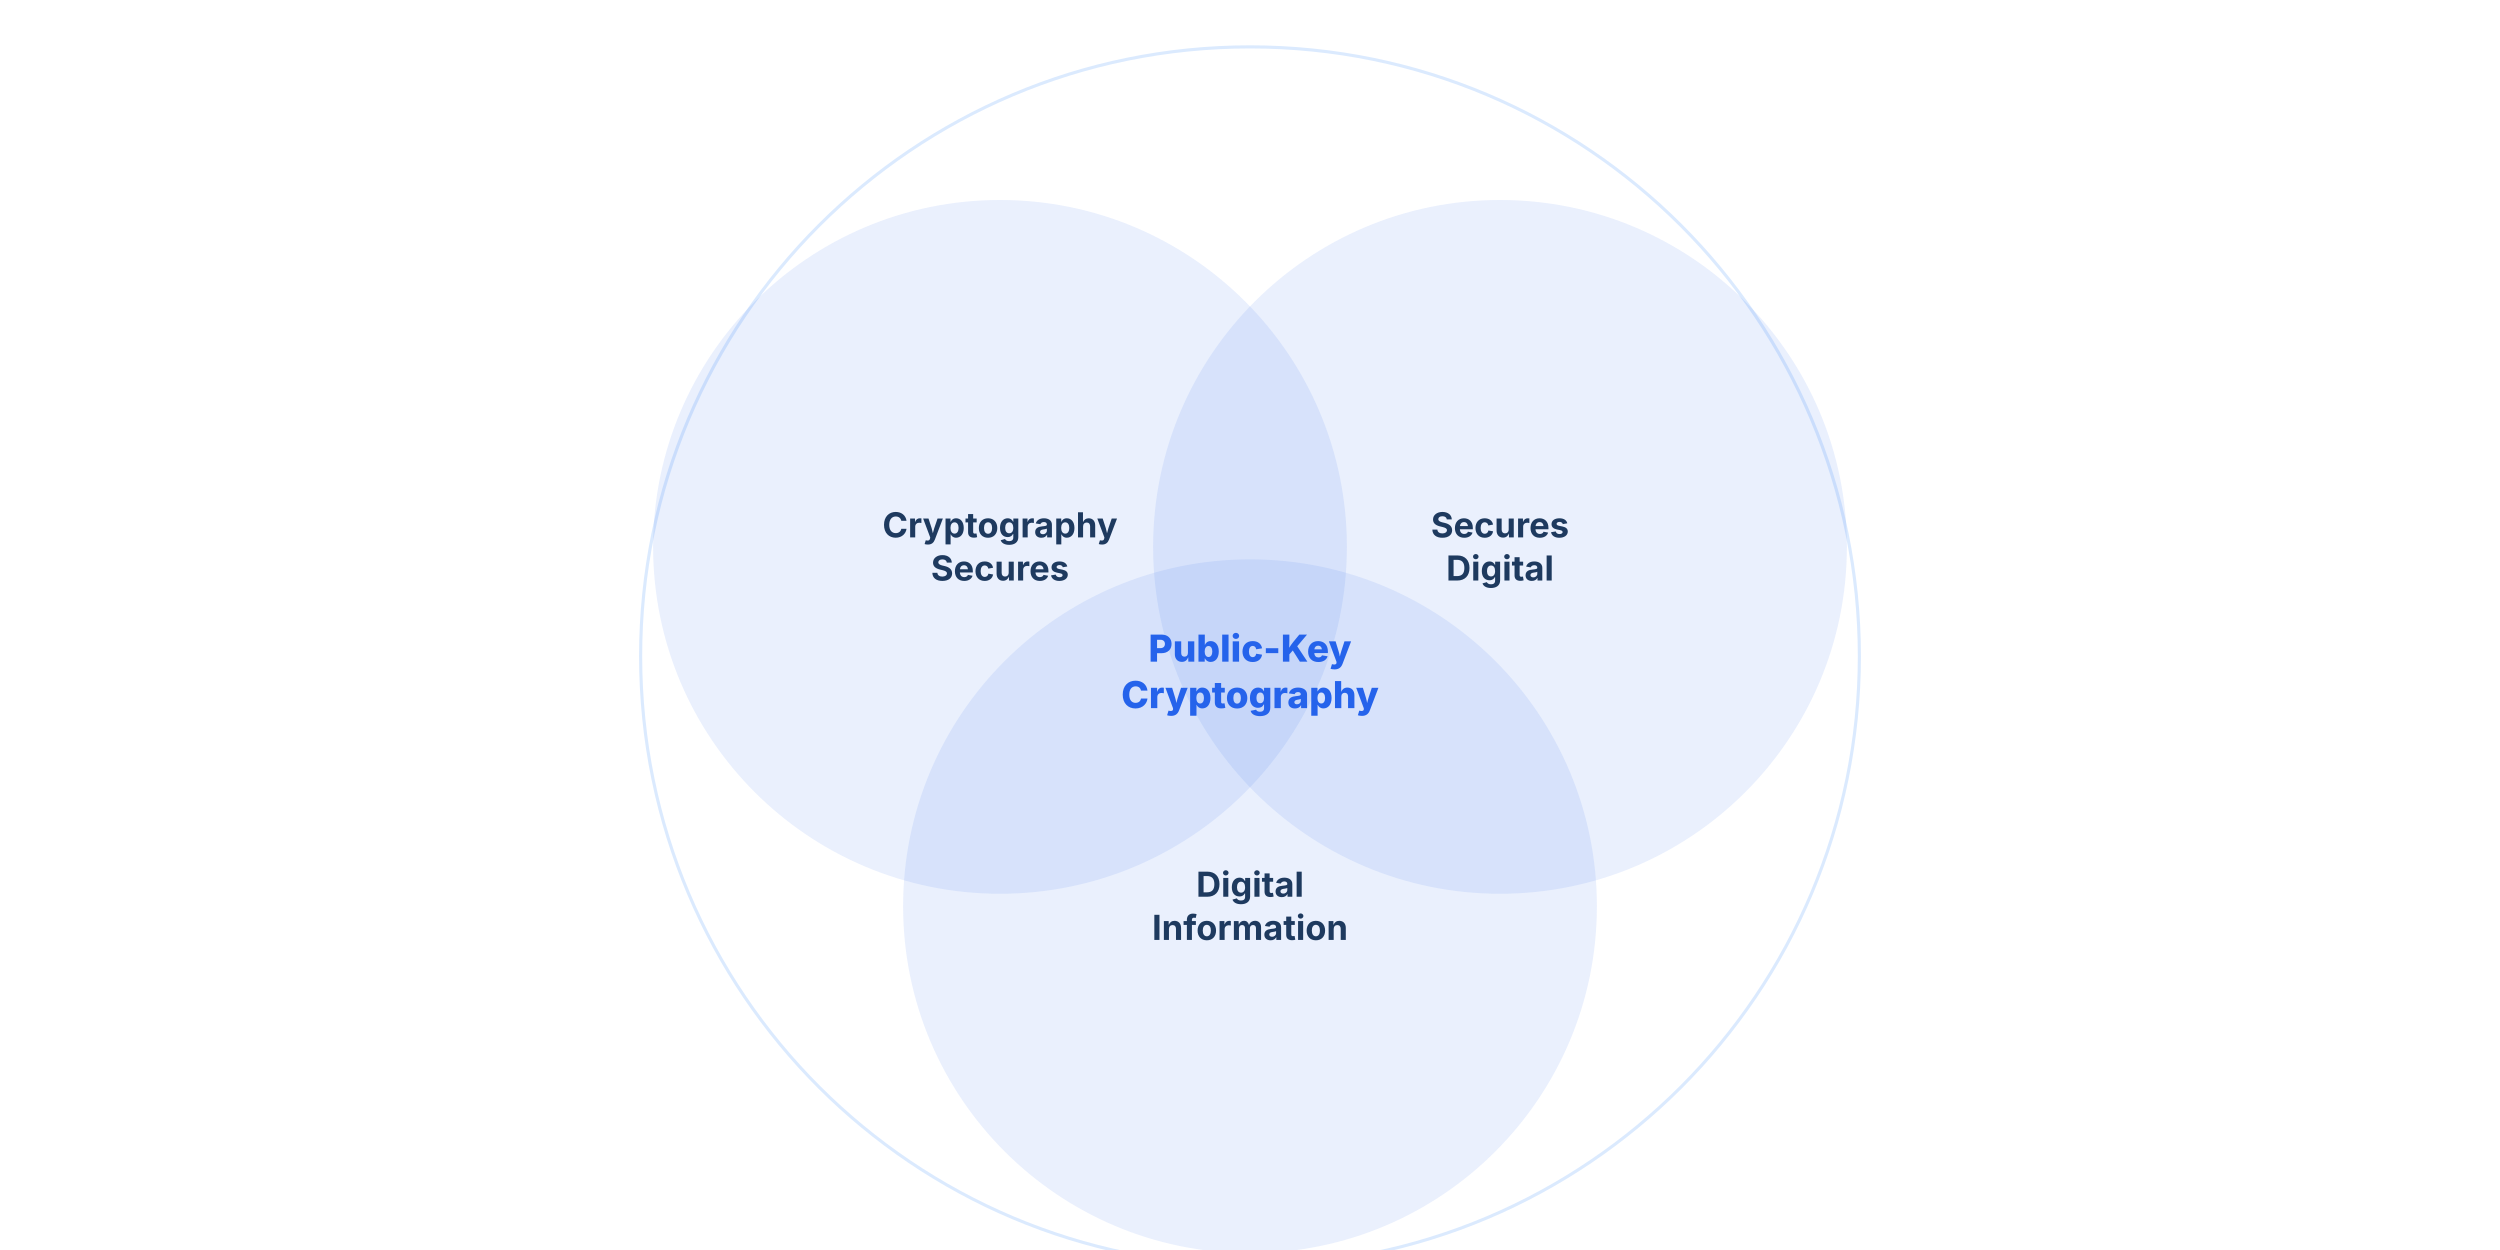
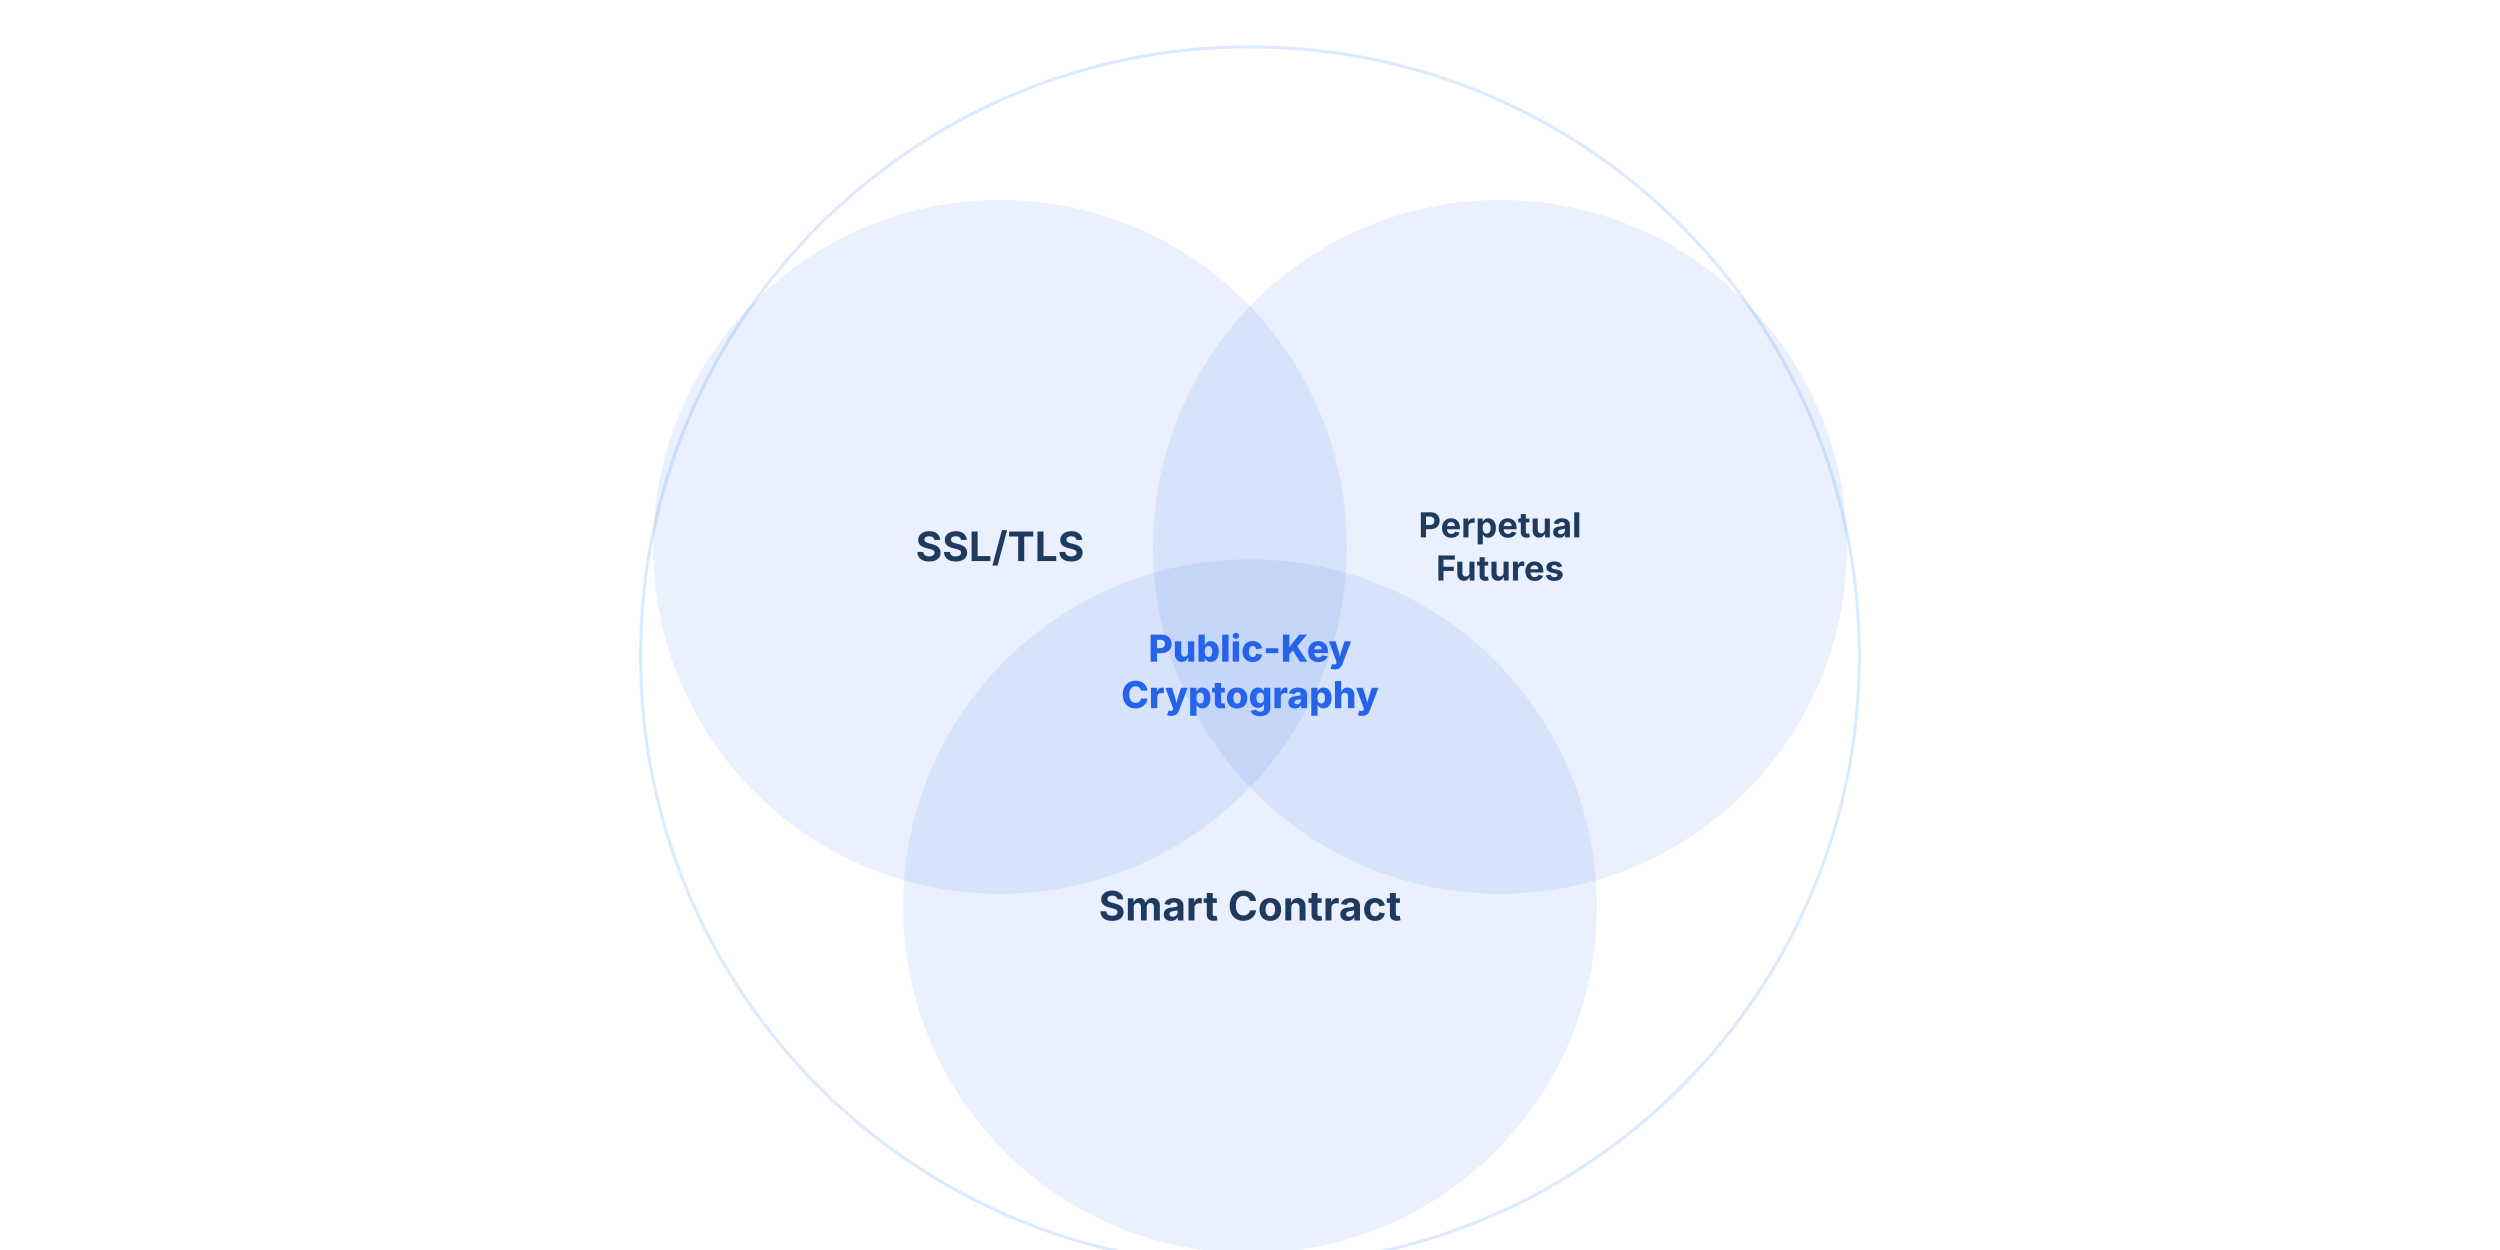
<svg xmlns="http://www.w3.org/2000/svg" viewBox="0 0 800 400" width="800" height="400">
  <rect width="800" height="400" fill="#fff" />
  <circle cx="400" cy="210" r="195" fill="none" stroke="#dbeafe" stroke-width="1" />
  <circle cx="320" cy="175" r="110" fill="#2563eb" opacity="0.1" stroke="#2563eb" stroke-width="2" />
-   <text x="320" y="171.961" font-family="'Inter',sans-serif" font-weight="700" font-size="11.05" fill="#1e3a5f" text-anchor="middle">Cryptography</text>
-   <text x="320" y="185.774" font-family="'Inter',sans-serif" font-weight="700" font-size="11.05" fill="#1e3a5f" text-anchor="middle">Secures</text>
+   <text x="320" y="179.55" font-family="'Inter',sans-serif" font-weight="700" font-size="13" fill="#1e3a5f" text-anchor="middle">SSL/TLS</text>
  <circle cx="480" cy="175" r="110" fill="#2563eb" opacity="0.1" stroke="#2563eb" stroke-width="2" />
-   <text x="480" y="171.961" font-family="'Inter',sans-serif" font-weight="700" font-size="11.05" fill="#1e3a5f" text-anchor="middle">Secures</text>
-   <text x="480" y="185.774" font-family="'Inter',sans-serif" font-weight="700" font-size="11.05" fill="#1e3a5f" text-anchor="middle">Digital</text>
+   <text x="480" y="171.961" font-family="'Inter',sans-serif" font-weight="700" font-size="11.05" fill="#1e3a5f" text-anchor="middle">Perpetual</text>
+   <text x="480" y="185.774" font-family="'Inter',sans-serif" font-weight="700" font-size="11.05" fill="#1e3a5f" text-anchor="middle">Futures</text>
  <circle cx="400" cy="290" r="110" fill="#2563eb" opacity="0.1" stroke="#2563eb" stroke-width="2" />
-   <text x="400" y="286.961" font-family="'Inter',sans-serif" font-weight="700" font-size="11.05" fill="#1e3a5f" text-anchor="middle">Digital</text>
-   <text x="400" y="300.774" font-family="'Inter',sans-serif" font-weight="700" font-size="11.05" fill="#1e3a5f" text-anchor="middle">Information</text>
+   <text x="400" y="294.55" font-family="'Inter',sans-serif" font-weight="700" font-size="13" fill="#1e3a5f" text-anchor="middle">Smart Contract</text>
  <text x="400" y="211.727" font-family="'Inter',sans-serif" font-weight="800" font-size="11.9" fill="#2563eb" text-anchor="middle">Public-Key</text>
  <text x="400" y="226.602" font-family="'Inter',sans-serif" font-weight="800" font-size="11.9" fill="#2563eb" text-anchor="middle">Cryptography</text>
</svg>
